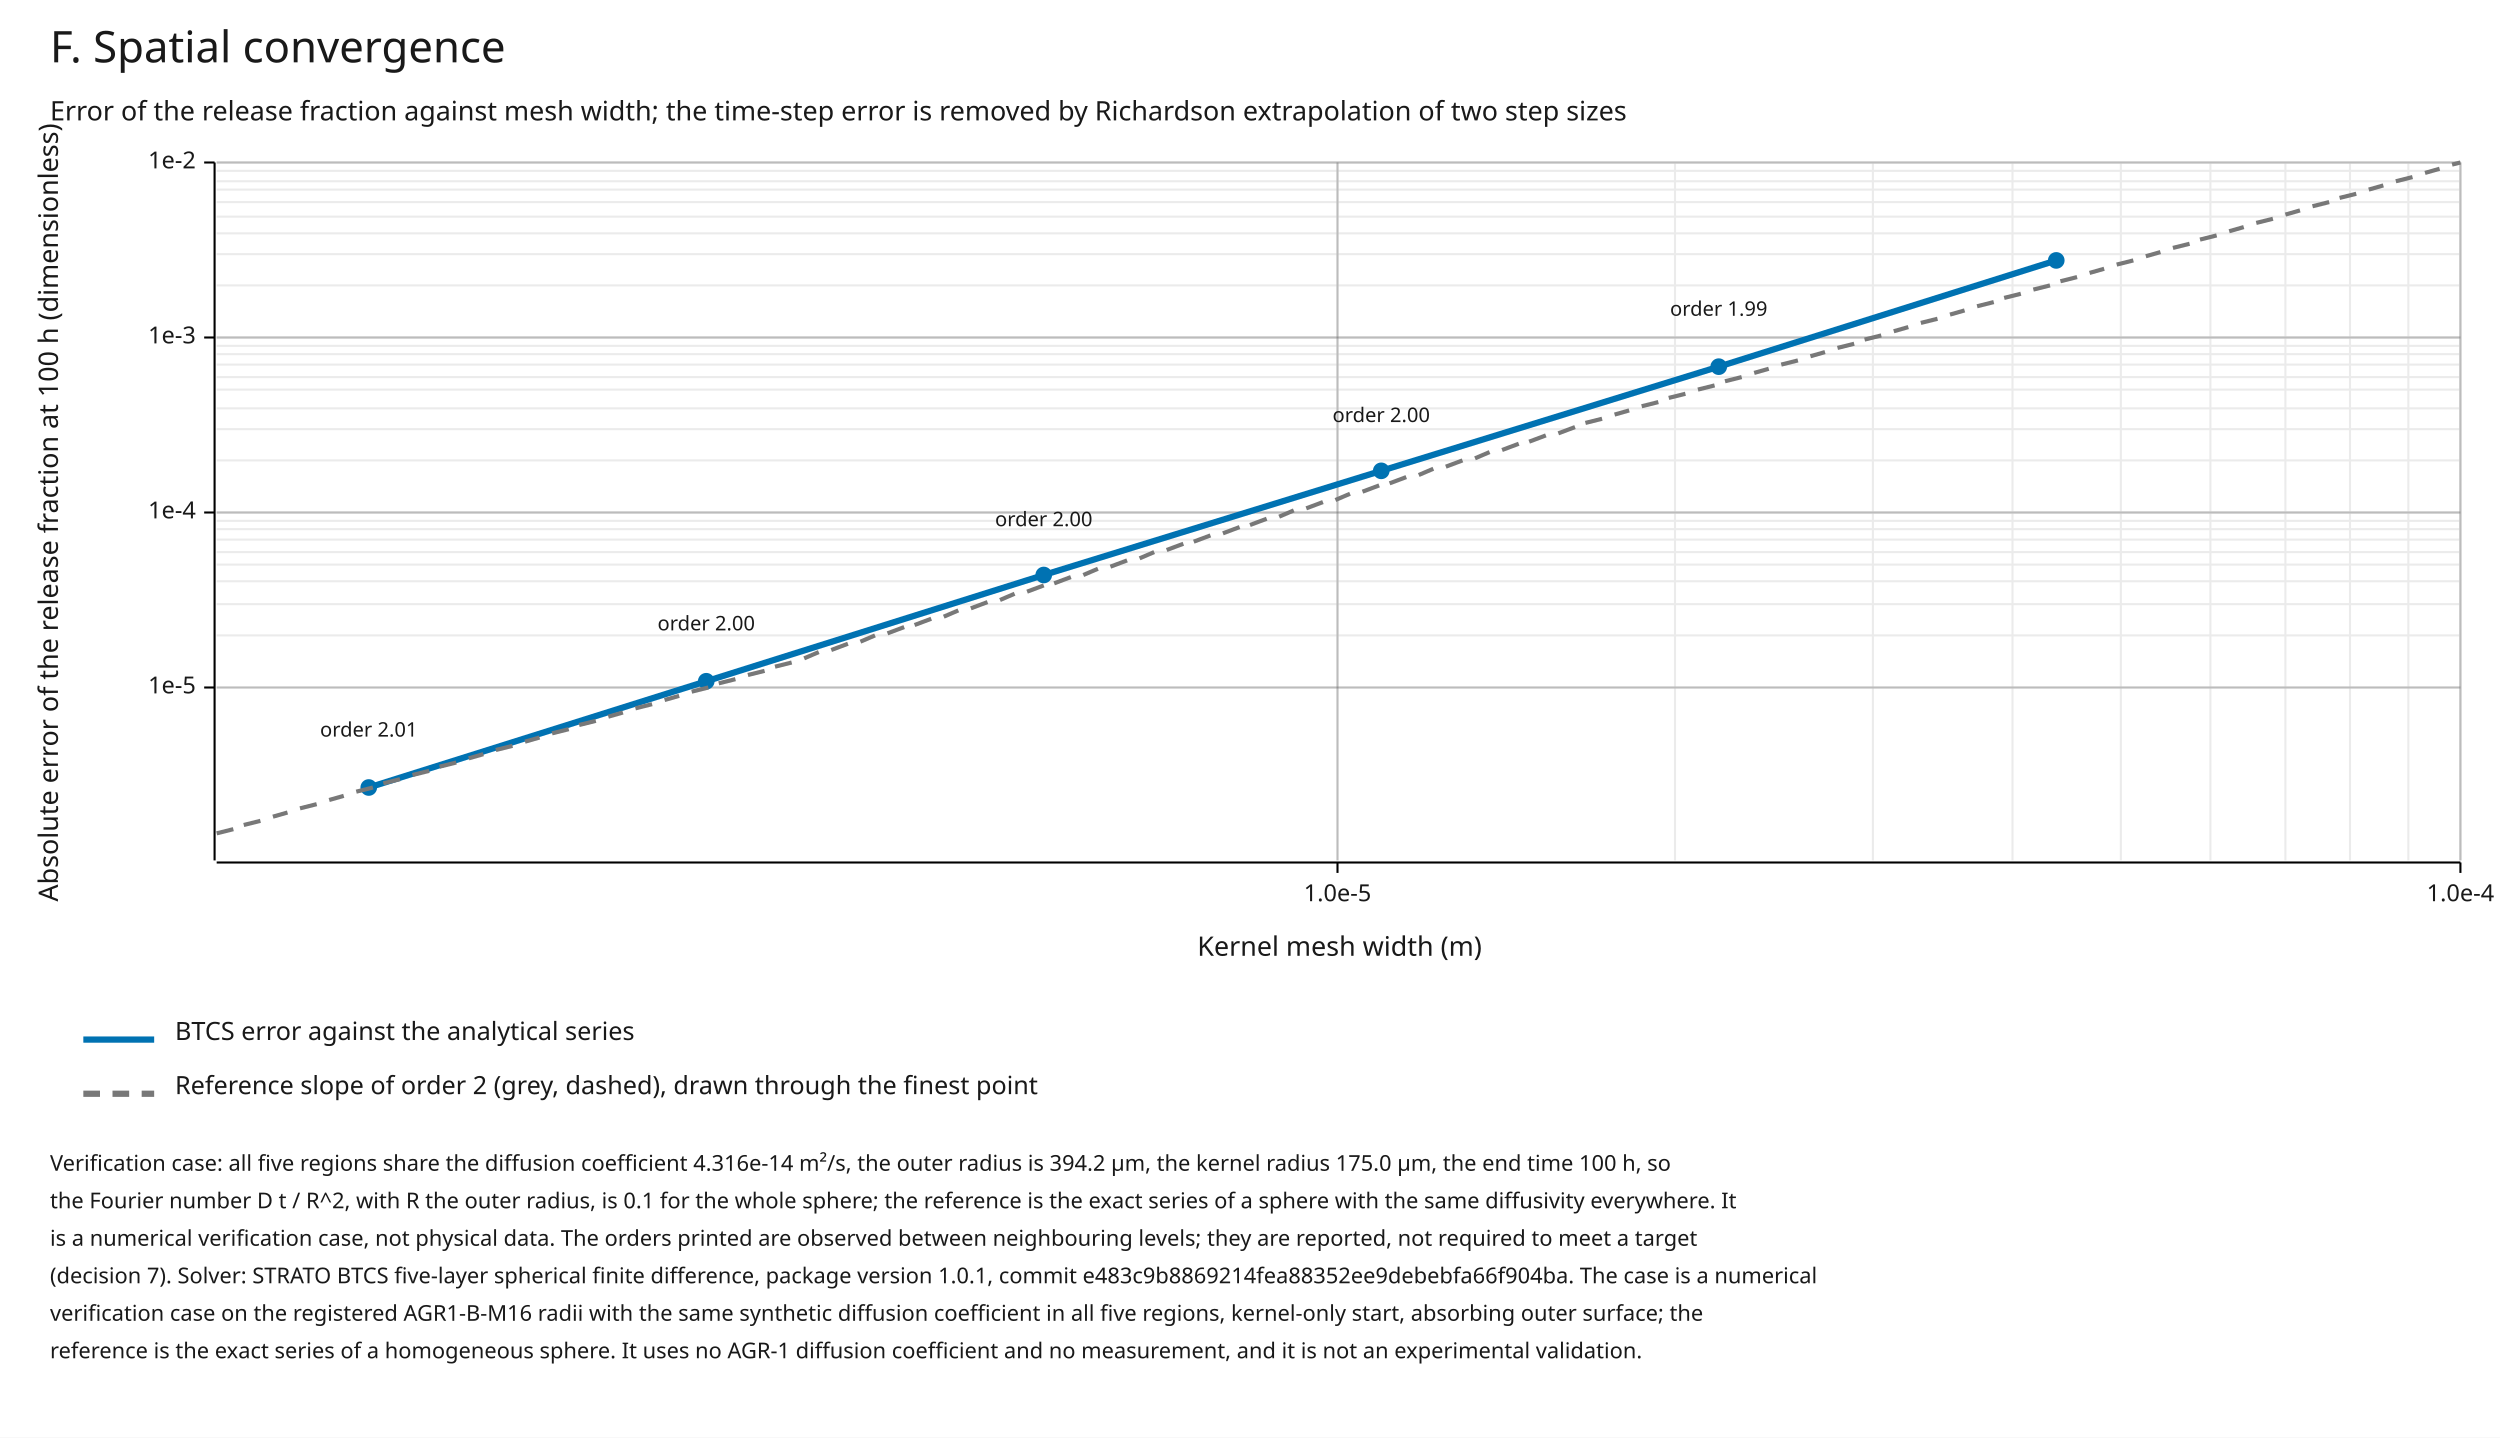
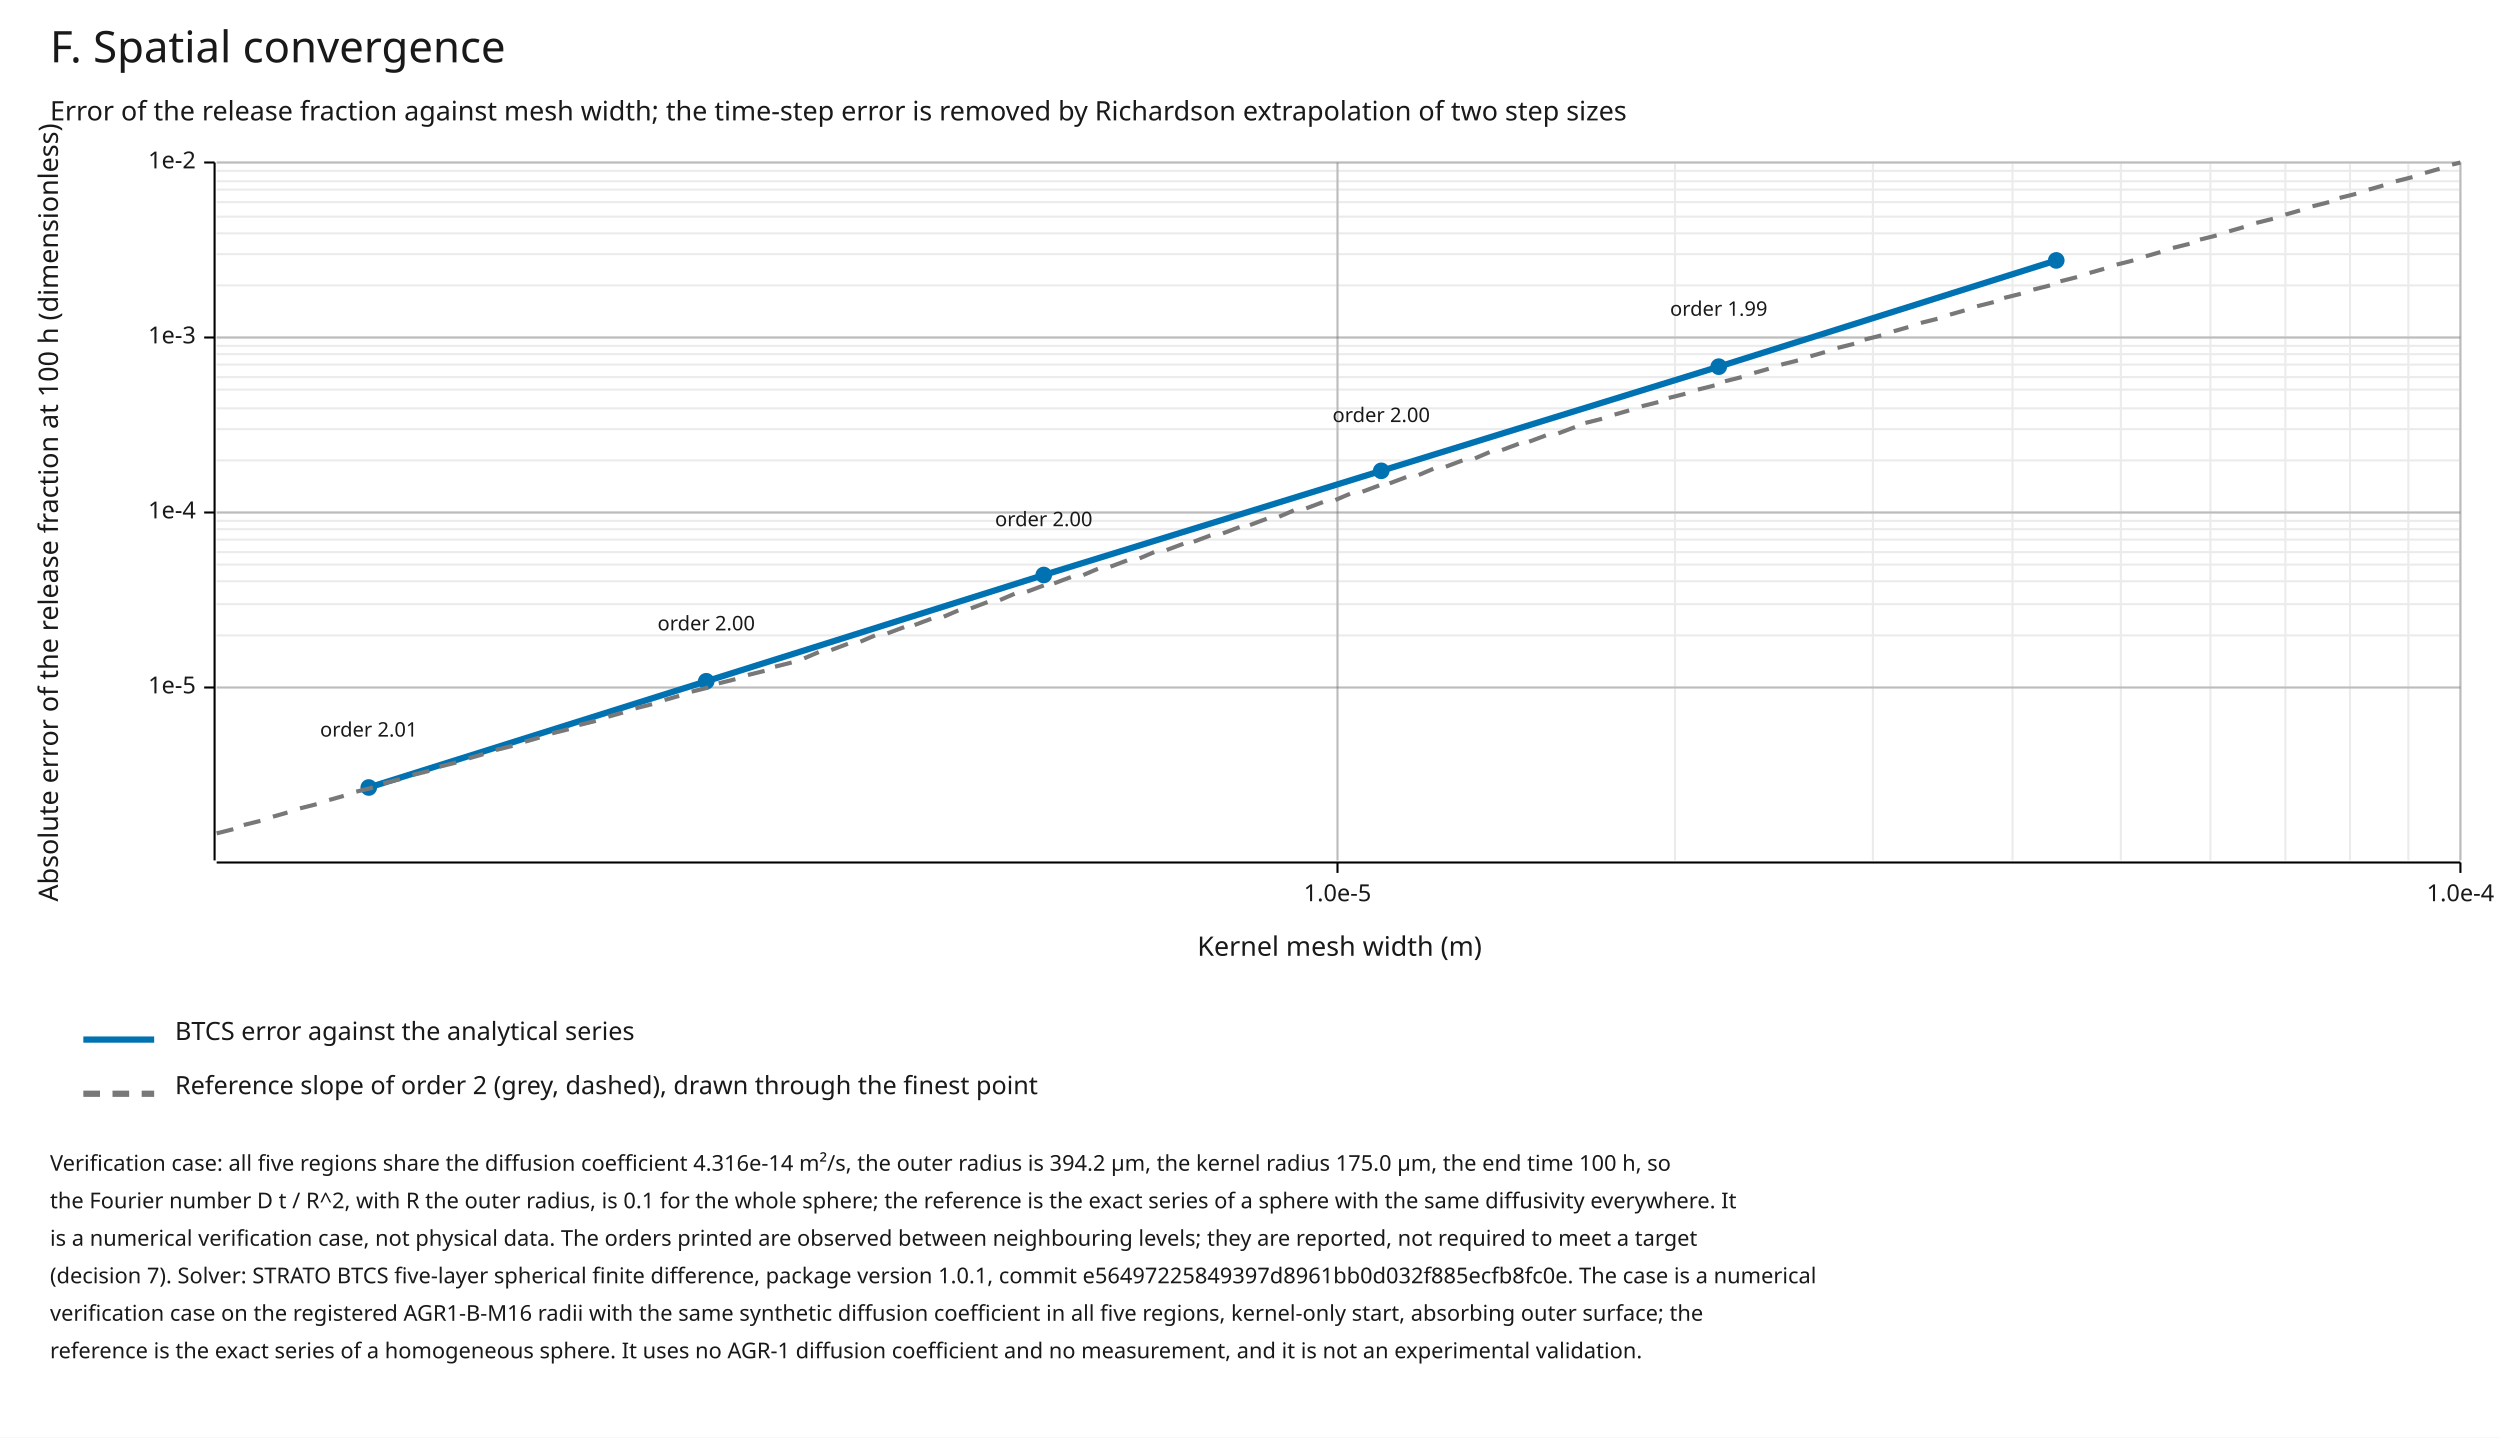
<svg xmlns="http://www.w3.org/2000/svg" width="1200" height="690" viewBox="0 0 1200 690">
  <rect x="0" y="0" width="1200" height="690" opacity="1" fill="#FFFFFF" stroke="none" />
  <text x="24" y="14" dy="0.76em" text-anchor="start" font-family="sans-serif" font-size="20.968" opacity="1" fill="#191919">
F. Spatial convergence
</text>
  <text x="24" y="48" dy="0.76em" text-anchor="start" font-family="sans-serif" font-size="12.903" opacity="1" fill="#191919">
Error of the release fraction against mesh width; the time-step error is removed by Richardson extrapolation of two step sizes
</text>
  <line opacity="1" stroke="#EBEBEB" stroke-width="1" x1="642" y1="413" x2="642" y2="78" />
  <line opacity="1" stroke="#EBEBEB" stroke-width="1" x1="804" y1="413" x2="804" y2="78" />
  <line opacity="1" stroke="#EBEBEB" stroke-width="1" x1="899" y1="413" x2="899" y2="78" />
  <line opacity="1" stroke="#EBEBEB" stroke-width="1" x1="966" y1="413" x2="966" y2="78" />
  <line opacity="1" stroke="#EBEBEB" stroke-width="1" x1="1018" y1="413" x2="1018" y2="78" />
  <line opacity="1" stroke="#EBEBEB" stroke-width="1" x1="1061" y1="413" x2="1061" y2="78" />
  <line opacity="1" stroke="#EBEBEB" stroke-width="1" x1="1097" y1="413" x2="1097" y2="78" />
  <line opacity="1" stroke="#EBEBEB" stroke-width="1" x1="1128" y1="413" x2="1128" y2="78" />
  <line opacity="1" stroke="#EBEBEB" stroke-width="1" x1="1156" y1="413" x2="1156" y2="78" />
  <line opacity="1" stroke="#EBEBEB" stroke-width="1" x1="1181" y1="413" x2="1181" y2="78" />
  <line opacity="1" stroke="#EBEBEB" stroke-width="1" x1="1181" y1="413" x2="1181" y2="78" />
  <line opacity="1" stroke="#EBEBEB" stroke-width="1" x1="104" y1="330" x2="1181" y2="330" />
  <line opacity="1" stroke="#EBEBEB" stroke-width="1" x1="104" y1="305" x2="1181" y2="305" />
  <line opacity="1" stroke="#EBEBEB" stroke-width="1" x1="104" y1="290" x2="1181" y2="290" />
  <line opacity="1" stroke="#EBEBEB" stroke-width="1" x1="104" y1="279" x2="1181" y2="279" />
  <line opacity="1" stroke="#EBEBEB" stroke-width="1" x1="104" y1="271" x2="1181" y2="271" />
  <line opacity="1" stroke="#EBEBEB" stroke-width="1" x1="104" y1="265" x2="1181" y2="265" />
  <line opacity="1" stroke="#EBEBEB" stroke-width="1" x1="104" y1="259" x2="1181" y2="259" />
  <line opacity="1" stroke="#EBEBEB" stroke-width="1" x1="104" y1="254" x2="1181" y2="254" />
  <line opacity="1" stroke="#EBEBEB" stroke-width="1" x1="104" y1="250" x2="1181" y2="250" />
  <line opacity="1" stroke="#EBEBEB" stroke-width="1" x1="104" y1="246" x2="1181" y2="246" />
  <line opacity="1" stroke="#EBEBEB" stroke-width="1" x1="104" y1="246" x2="1181" y2="246" />
  <line opacity="1" stroke="#EBEBEB" stroke-width="1" x1="104" y1="221" x2="1181" y2="221" />
  <line opacity="1" stroke="#EBEBEB" stroke-width="1" x1="104" y1="206" x2="1181" y2="206" />
  <line opacity="1" stroke="#EBEBEB" stroke-width="1" x1="104" y1="196" x2="1181" y2="196" />
  <line opacity="1" stroke="#EBEBEB" stroke-width="1" x1="104" y1="187" x2="1181" y2="187" />
  <line opacity="1" stroke="#EBEBEB" stroke-width="1" x1="104" y1="181" x2="1181" y2="181" />
  <line opacity="1" stroke="#EBEBEB" stroke-width="1" x1="104" y1="175" x2="1181" y2="175" />
  <line opacity="1" stroke="#EBEBEB" stroke-width="1" x1="104" y1="170" x2="1181" y2="170" />
  <line opacity="1" stroke="#EBEBEB" stroke-width="1" x1="104" y1="166" x2="1181" y2="166" />
  <line opacity="1" stroke="#EBEBEB" stroke-width="1" x1="104" y1="162" x2="1181" y2="162" />
  <line opacity="1" stroke="#EBEBEB" stroke-width="1" x1="104" y1="162" x2="1181" y2="162" />
  <line opacity="1" stroke="#EBEBEB" stroke-width="1" x1="104" y1="137" x2="1181" y2="137" />
  <line opacity="1" stroke="#EBEBEB" stroke-width="1" x1="104" y1="122" x2="1181" y2="122" />
  <line opacity="1" stroke="#EBEBEB" stroke-width="1" x1="104" y1="112" x2="1181" y2="112" />
  <line opacity="1" stroke="#EBEBEB" stroke-width="1" x1="104" y1="104" x2="1181" y2="104" />
  <line opacity="1" stroke="#EBEBEB" stroke-width="1" x1="104" y1="97" x2="1181" y2="97" />
  <line opacity="1" stroke="#EBEBEB" stroke-width="1" x1="104" y1="91" x2="1181" y2="91" />
  <line opacity="1" stroke="#EBEBEB" stroke-width="1" x1="104" y1="87" x2="1181" y2="87" />
  <line opacity="1" stroke="#EBEBEB" stroke-width="1" x1="104" y1="82" x2="1181" y2="82" />
  <line opacity="1" stroke="#EBEBEB" stroke-width="1" x1="104" y1="78" x2="1181" y2="78" />
  <line opacity="1" stroke="#EBEBEB" stroke-width="1" x1="104" y1="78" x2="1181" y2="78" />
  <text x="18" y="246" dy="0.76em" text-anchor="middle" font-family="sans-serif" font-size="12.903" opacity="1" fill="#191919" transform="rotate(270, 18, 246)">
Absolute error of the release fraction at 100 h (dimensionless)
</text>
  <text x="643" y="462" dy="-0.5ex" text-anchor="middle" font-family="sans-serif" font-size="12.903" opacity="1" fill="#191919">
Kernel mesh width (m)
</text>
  <line opacity="0.2" stroke="#000000" stroke-width="1" x1="642" y1="413" x2="642" y2="78" />
  <line opacity="0.2" stroke="#000000" stroke-width="1" x1="1181" y1="413" x2="1181" y2="78" />
  <line opacity="0.2" stroke="#000000" stroke-width="1" x1="104" y1="330" x2="1181" y2="330" />
  <line opacity="0.2" stroke="#000000" stroke-width="1" x1="104" y1="246" x2="1181" y2="246" />
  <line opacity="0.2" stroke="#000000" stroke-width="1" x1="104" y1="162" x2="1181" y2="162" />
  <line opacity="0.2" stroke="#000000" stroke-width="1" x1="104" y1="78" x2="1181" y2="78" />
  <polyline fill="none" opacity="1" stroke="#000000" stroke-width="1" points="103,78 103,413 " />
  <text x="94" y="330" dy="0.5ex" text-anchor="end" font-family="sans-serif" font-size="11.29" opacity="1" fill="#191919">
1e-5
</text>
  <polyline fill="none" opacity="1" stroke="#000000" stroke-width="1" points="98,330 103,330 " />
  <text x="94" y="246" dy="0.5ex" text-anchor="end" font-family="sans-serif" font-size="11.29" opacity="1" fill="#191919">
1e-4
</text>
  <polyline fill="none" opacity="1" stroke="#000000" stroke-width="1" points="98,246 103,246 " />
  <text x="94" y="162" dy="0.5ex" text-anchor="end" font-family="sans-serif" font-size="11.29" opacity="1" fill="#191919">
1e-3
</text>
  <polyline fill="none" opacity="1" stroke="#000000" stroke-width="1" points="98,162 103,162 " />
  <text x="94" y="78" dy="0.5ex" text-anchor="end" font-family="sans-serif" font-size="11.29" opacity="1" fill="#191919">
1e-2
</text>
  <polyline fill="none" opacity="1" stroke="#000000" stroke-width="1" points="98,78 103,78 " />
  <polyline fill="none" opacity="1" stroke="#000000" stroke-width="1" points="104,414 1181,414 " />
  <text x="642" y="424" dy="0.76em" text-anchor="middle" font-family="sans-serif" font-size="11.29" opacity="1" fill="#191919">
1.0e-5
</text>
  <polyline fill="none" opacity="1" stroke="#000000" stroke-width="1" points="642,414 642,419 " />
  <text x="1181" y="424" dy="0.76em" text-anchor="middle" font-family="sans-serif" font-size="11.29" opacity="1" fill="#191919">
1.0e-4
</text>
  <polyline fill="none" opacity="1" stroke="#000000" stroke-width="1" points="1181,414 1181,419 " />
  <polyline fill="none" opacity="1" stroke="#0072B2" stroke-width="3" points="987,125 825,176 663,226 501,276 339,327 177,378 " />
  <circle cx="987" cy="125" r="4" opacity="1" fill="#0072B2" stroke="none" stroke-width="1" />
  <circle cx="825" cy="176" r="4" opacity="1" fill="#0072B2" stroke="none" stroke-width="1" />
  <circle cx="663" cy="226" r="4" opacity="1" fill="#0072B2" stroke="none" stroke-width="1" />
  <circle cx="501" cy="276" r="4" opacity="1" fill="#0072B2" stroke="none" stroke-width="1" />
  <circle cx="339" cy="327" r="4" opacity="1" fill="#0072B2" stroke="none" stroke-width="1" />
  <circle cx="177" cy="378" r="4" opacity="1" fill="#0072B2" stroke="none" stroke-width="1" />
  <polyline fill="none" opacity="1" stroke="#787878" stroke-width="2" points="104,400 112,398 " />
  <polyline fill="none" opacity="1" stroke="#787878" stroke-width="2" points="117,396 125,394 " />
  <polyline fill="none" opacity="1" stroke="#787878" stroke-width="2" points="131,392 138,390 " />
  <polyline fill="none" opacity="1" stroke="#787878" stroke-width="2" points="144,388 152,386 " />
  <polyline fill="none" opacity="1" stroke="#787878" stroke-width="2" points="158,384 165,382 " />
  <polyline fill="none" opacity="1" stroke="#787878" stroke-width="2" points="171,380 179,378 " />
  <polyline fill="none" opacity="1" stroke="#787878" stroke-width="2" points="184,376 192,374 " />
  <polyline fill="none" opacity="1" stroke="#787878" stroke-width="2" points="198,372 206,370 " />
  <polyline fill="none" opacity="1" stroke="#787878" stroke-width="2" points="211,368 219,366 " />
  <polyline fill="none" opacity="1" stroke="#787878" stroke-width="2" points="225,364 232,362 " />
  <polyline fill="none" opacity="1" stroke="#787878" stroke-width="2" points="238,360 246,358 " />
  <polyline fill="none" opacity="1" stroke="#787878" stroke-width="2" points="252,356 259,354 " />
  <polyline fill="none" opacity="1" stroke="#787878" stroke-width="2" points="265,352 273,350 " />
  <polyline fill="none" opacity="1" stroke="#787878" stroke-width="2" points="278,348 286,346 " />
  <polyline fill="none" opacity="1" stroke="#787878" stroke-width="2" points="292,344 299,342 " />
  <polyline fill="none" opacity="1" stroke="#787878" stroke-width="2" points="305,340 313,338 " />
  <polyline fill="none" opacity="1" stroke="#787878" stroke-width="2" points="319,336 326,334 " />
  <polyline fill="none" opacity="1" stroke="#787878" stroke-width="2" points="332,332 340,330 " />
  <polyline fill="none" opacity="1" stroke="#787878" stroke-width="2" points="345,328 353,326 " />
  <polyline fill="none" opacity="1" stroke="#787878" stroke-width="2" points="359,324 367,322 " />
  <polyline fill="none" opacity="1" stroke="#787878" stroke-width="2" points="372,320 380,318 " />
  <polyline fill="none" opacity="1" stroke="#787878" stroke-width="2" points="386,316 393,313 " />
  <polyline fill="none" opacity="1" stroke="#787878" stroke-width="2" points="399,312 407,309 " />
  <polyline fill="none" opacity="1" stroke="#787878" stroke-width="2" points="413,308 420,305 " />
  <polyline fill="none" opacity="1" stroke="#787878" stroke-width="2" points="426,304 434,301 " />
  <polyline fill="none" opacity="1" stroke="#787878" stroke-width="2" points="439,300 447,297 " />
  <polyline fill="none" opacity="1" stroke="#787878" stroke-width="2" points="453,296 460,293 " />
  <polyline fill="none" opacity="1" stroke="#787878" stroke-width="2" points="466,292 474,289 " />
  <polyline fill="none" opacity="1" stroke="#787878" stroke-width="2" points="480,288 487,285 " />
  <polyline fill="none" opacity="1" stroke="#787878" stroke-width="2" points="493,284 501,281 " />
  <polyline fill="none" opacity="1" stroke="#787878" stroke-width="2" points="506,280 514,277 " />
  <polyline fill="none" opacity="1" stroke="#787878" stroke-width="2" points="520,276 527,273 " />
  <polyline fill="none" opacity="1" stroke="#787878" stroke-width="2" points="533,272 541,269 " />
  <polyline fill="none" opacity="1" stroke="#787878" stroke-width="2" points="547,268 554,265 " />
  <polyline fill="none" opacity="1" stroke="#787878" stroke-width="2" points="560,264 568,261 " />
  <polyline fill="none" opacity="1" stroke="#787878" stroke-width="2" points="573,260 581,257 " />
  <polyline fill="none" opacity="1" stroke="#787878" stroke-width="2" points="587,256 595,253 " />
  <polyline fill="none" opacity="1" stroke="#787878" stroke-width="2" points="600,252 608,249 " />
  <polyline fill="none" opacity="1" stroke="#787878" stroke-width="2" points="614,248 621,245 " />
  <polyline fill="none" opacity="1" stroke="#787878" stroke-width="2" points="627,244 635,241 " />
  <polyline fill="none" opacity="1" stroke="#787878" stroke-width="2" points="641,240 648,237 " />
  <polyline fill="none" opacity="1" stroke="#787878" stroke-width="2" points="654,236 662,233 " />
  <polyline fill="none" opacity="1" stroke="#787878" stroke-width="2" points="667,232 675,229 " />
  <polyline fill="none" opacity="1" stroke="#787878" stroke-width="2" points="681,228 688,225 " />
  <polyline fill="none" opacity="1" stroke="#787878" stroke-width="2" points="694,224 702,221 " />
  <polyline fill="none" opacity="1" stroke="#787878" stroke-width="2" points="708,220 715,217 " />
  <polyline fill="none" opacity="1" stroke="#787878" stroke-width="2" points="721,216 729,213 " />
  <polyline fill="none" opacity="1" stroke="#787878" stroke-width="2" points="734,212 742,209 " />
  <polyline fill="none" opacity="1" stroke="#787878" stroke-width="2" points="748,208 756,205 " />
  <polyline fill="none" opacity="1" stroke="#787878" stroke-width="2" points="761,203 769,201 " />
  <polyline fill="none" opacity="1" stroke="#787878" stroke-width="2" points="775,199 782,197 " />
  <polyline fill="none" opacity="1" stroke="#787878" stroke-width="2" points="788,195 796,193 " />
  <polyline fill="none" opacity="1" stroke="#787878" stroke-width="2" points="801,191 809,189 " />
  <polyline fill="none" opacity="1" stroke="#787878" stroke-width="2" points="815,187 823,185 " />
  <polyline fill="none" opacity="1" stroke="#787878" stroke-width="2" points="828,183 836,181 " />
  <polyline fill="none" opacity="1" stroke="#787878" stroke-width="2" points="842,179 849,177 " />
  <polyline fill="none" opacity="1" stroke="#787878" stroke-width="2" points="855,175 863,173 " />
  <polyline fill="none" opacity="1" stroke="#787878" stroke-width="2" points="869,171 876,169 " />
  <polyline fill="none" opacity="1" stroke="#787878" stroke-width="2" points="882,167 890,165 " />
  <polyline fill="none" opacity="1" stroke="#787878" stroke-width="2" points="895,163 903,161 " />
  <polyline fill="none" opacity="1" stroke="#787878" stroke-width="2" points="909,159 916,157 " />
  <polyline fill="none" opacity="1" stroke="#787878" stroke-width="2" points="922,155 930,153 " />
  <polyline fill="none" opacity="1" stroke="#787878" stroke-width="2" points="936,151 943,149 " />
  <polyline fill="none" opacity="1" stroke="#787878" stroke-width="2" points="949,147 957,145 " />
  <polyline fill="none" opacity="1" stroke="#787878" stroke-width="2" points="962,143 970,141 " />
  <polyline fill="none" opacity="1" stroke="#787878" stroke-width="2" points="976,139 984,137 " />
  <polyline fill="none" opacity="1" stroke="#787878" stroke-width="2" points="989,135 997,133 " />
  <polyline fill="none" opacity="1" stroke="#787878" stroke-width="2" points="1003,131 1010,129 " />
  <polyline fill="none" opacity="1" stroke="#787878" stroke-width="2" points="1016,127 1024,125 " />
  <polyline fill="none" opacity="1" stroke="#787878" stroke-width="2" points="1030,123 1037,121 " />
  <polyline fill="none" opacity="1" stroke="#787878" stroke-width="2" points="1043,119 1051,117 " />
  <polyline fill="none" opacity="1" stroke="#787878" stroke-width="2" points="1056,115 1064,113 " />
  <polyline fill="none" opacity="1" stroke="#787878" stroke-width="2" points="1070,111 1077,109 " />
  <polyline fill="none" opacity="1" stroke="#787878" stroke-width="2" points="1083,107 1091,105 " />
  <polyline fill="none" opacity="1" stroke="#787878" stroke-width="2" points="1097,103 1104,101 " />
  <polyline fill="none" opacity="1" stroke="#787878" stroke-width="2" points="1110,99 1118,97 " />
  <polyline fill="none" opacity="1" stroke="#787878" stroke-width="2" points="1123,95 1131,93 " />
  <polyline fill="none" opacity="1" stroke="#787878" stroke-width="2" points="1137,91 1144,89 " />
  <polyline fill="none" opacity="1" stroke="#787878" stroke-width="2" points="1150,87 1158,85 " />
  <polyline fill="none" opacity="1" stroke="#787878" stroke-width="2" points="1164,83 1171,81 " />
  <polyline fill="none" opacity="1" stroke="#787878" stroke-width="2" points="1177,79 1181,78 " />
  <text x="825" y="154" dy="-0.5ex" text-anchor="middle" font-family="sans-serif" font-size="9.677" opacity="1" fill="#191919">
order 1.99
</text>
  <text x="663" y="205" dy="-0.5ex" text-anchor="middle" font-family="sans-serif" font-size="9.677" opacity="1" fill="#191919">
order 2.00
</text>
  <text x="501" y="255" dy="-0.5ex" text-anchor="middle" font-family="sans-serif" font-size="9.677" opacity="1" fill="#191919">
order 2.00
</text>
  <text x="339" y="305" dy="-0.5ex" text-anchor="middle" font-family="sans-serif" font-size="9.677" opacity="1" fill="#191919">
order 2.00
</text>
  <text x="177" y="356" dy="-0.5ex" text-anchor="middle" font-family="sans-serif" font-size="9.677" opacity="1" fill="#191919">
order 2.01
</text>
  <polyline fill="none" opacity="1" stroke="#0072B2" stroke-width="3" points="40,499 74,499 " />
  <text x="84" y="490" dy="0.76em" text-anchor="start" font-family="sans-serif" font-size="12.097" opacity="1" fill="#191919">
BTCS error against the analytical series
</text>
  <polyline fill="none" opacity="1" stroke="#787878" stroke-width="3" points="40,525 48,525 " />
  <polyline fill="none" opacity="1" stroke="#787878" stroke-width="3" points="54,525 62,525 " />
  <polyline fill="none" opacity="1" stroke="#787878" stroke-width="3" points="68,525 74,525 " />
  <text x="84" y="516" dy="0.76em" text-anchor="start" font-family="sans-serif" font-size="12.097" opacity="1" fill="#191919">
Reference slope of order 2 (grey, dashed), drawn through the finest point
</text>
  <text x="24" y="554" dy="0.76em" text-anchor="start" font-family="sans-serif" font-size="10.484" opacity="1" fill="#191919">
Verification case: all five regions share the diffusion coefficient 4.316e-14 m²/s, the outer radius is 394.2 µm, the kernel radius 175.0 µm, the end time 100 h, so
</text>
  <text x="24" y="572" dy="0.76em" text-anchor="start" font-family="sans-serif" font-size="10.484" opacity="1" fill="#191919">
the Fourier number D t / R^2, with R the outer radius, is 0.1 for the whole sphere; the reference is the exact series of a sphere with the same diffusivity everywhere. It
</text>
  <text x="24" y="590" dy="0.76em" text-anchor="start" font-family="sans-serif" font-size="10.484" opacity="1" fill="#191919">
is a numerical verification case, not physical data. The orders printed are observed between neighbouring levels; they are reported, not required to meet a target
</text>
  <text x="24" y="608" dy="0.76em" text-anchor="start" font-family="sans-serif" font-size="10.484" opacity="1" fill="#191919">
- (decision 7). Solver: STRATO BTCS five-layer spherical finite difference, package version 1.0.1, commit e483c9b8869214fea88352ee9debebfa66f904ba. The case is a numerical
+ (decision 7). Solver: STRATO BTCS five-layer spherical finite difference, package version 1.0.1, commit e56497225849397d8961bb0d032f885ecfb8fc0e. The case is a numerical
</text>
  <text x="24" y="626" dy="0.76em" text-anchor="start" font-family="sans-serif" font-size="10.484" opacity="1" fill="#191919">
verification case on the registered AGR1-B-M16 radii with the same synthetic diffusion coefficient in all five regions, kernel-only start, absorbing outer surface; the
</text>
  <text x="24" y="644" dy="0.76em" text-anchor="start" font-family="sans-serif" font-size="10.484" opacity="1" fill="#191919">
reference is the exact series of a homogeneous sphere. It uses no AGR-1 diffusion coefficient and no measurement, and it is not an experimental validation.
</text>
</svg>
